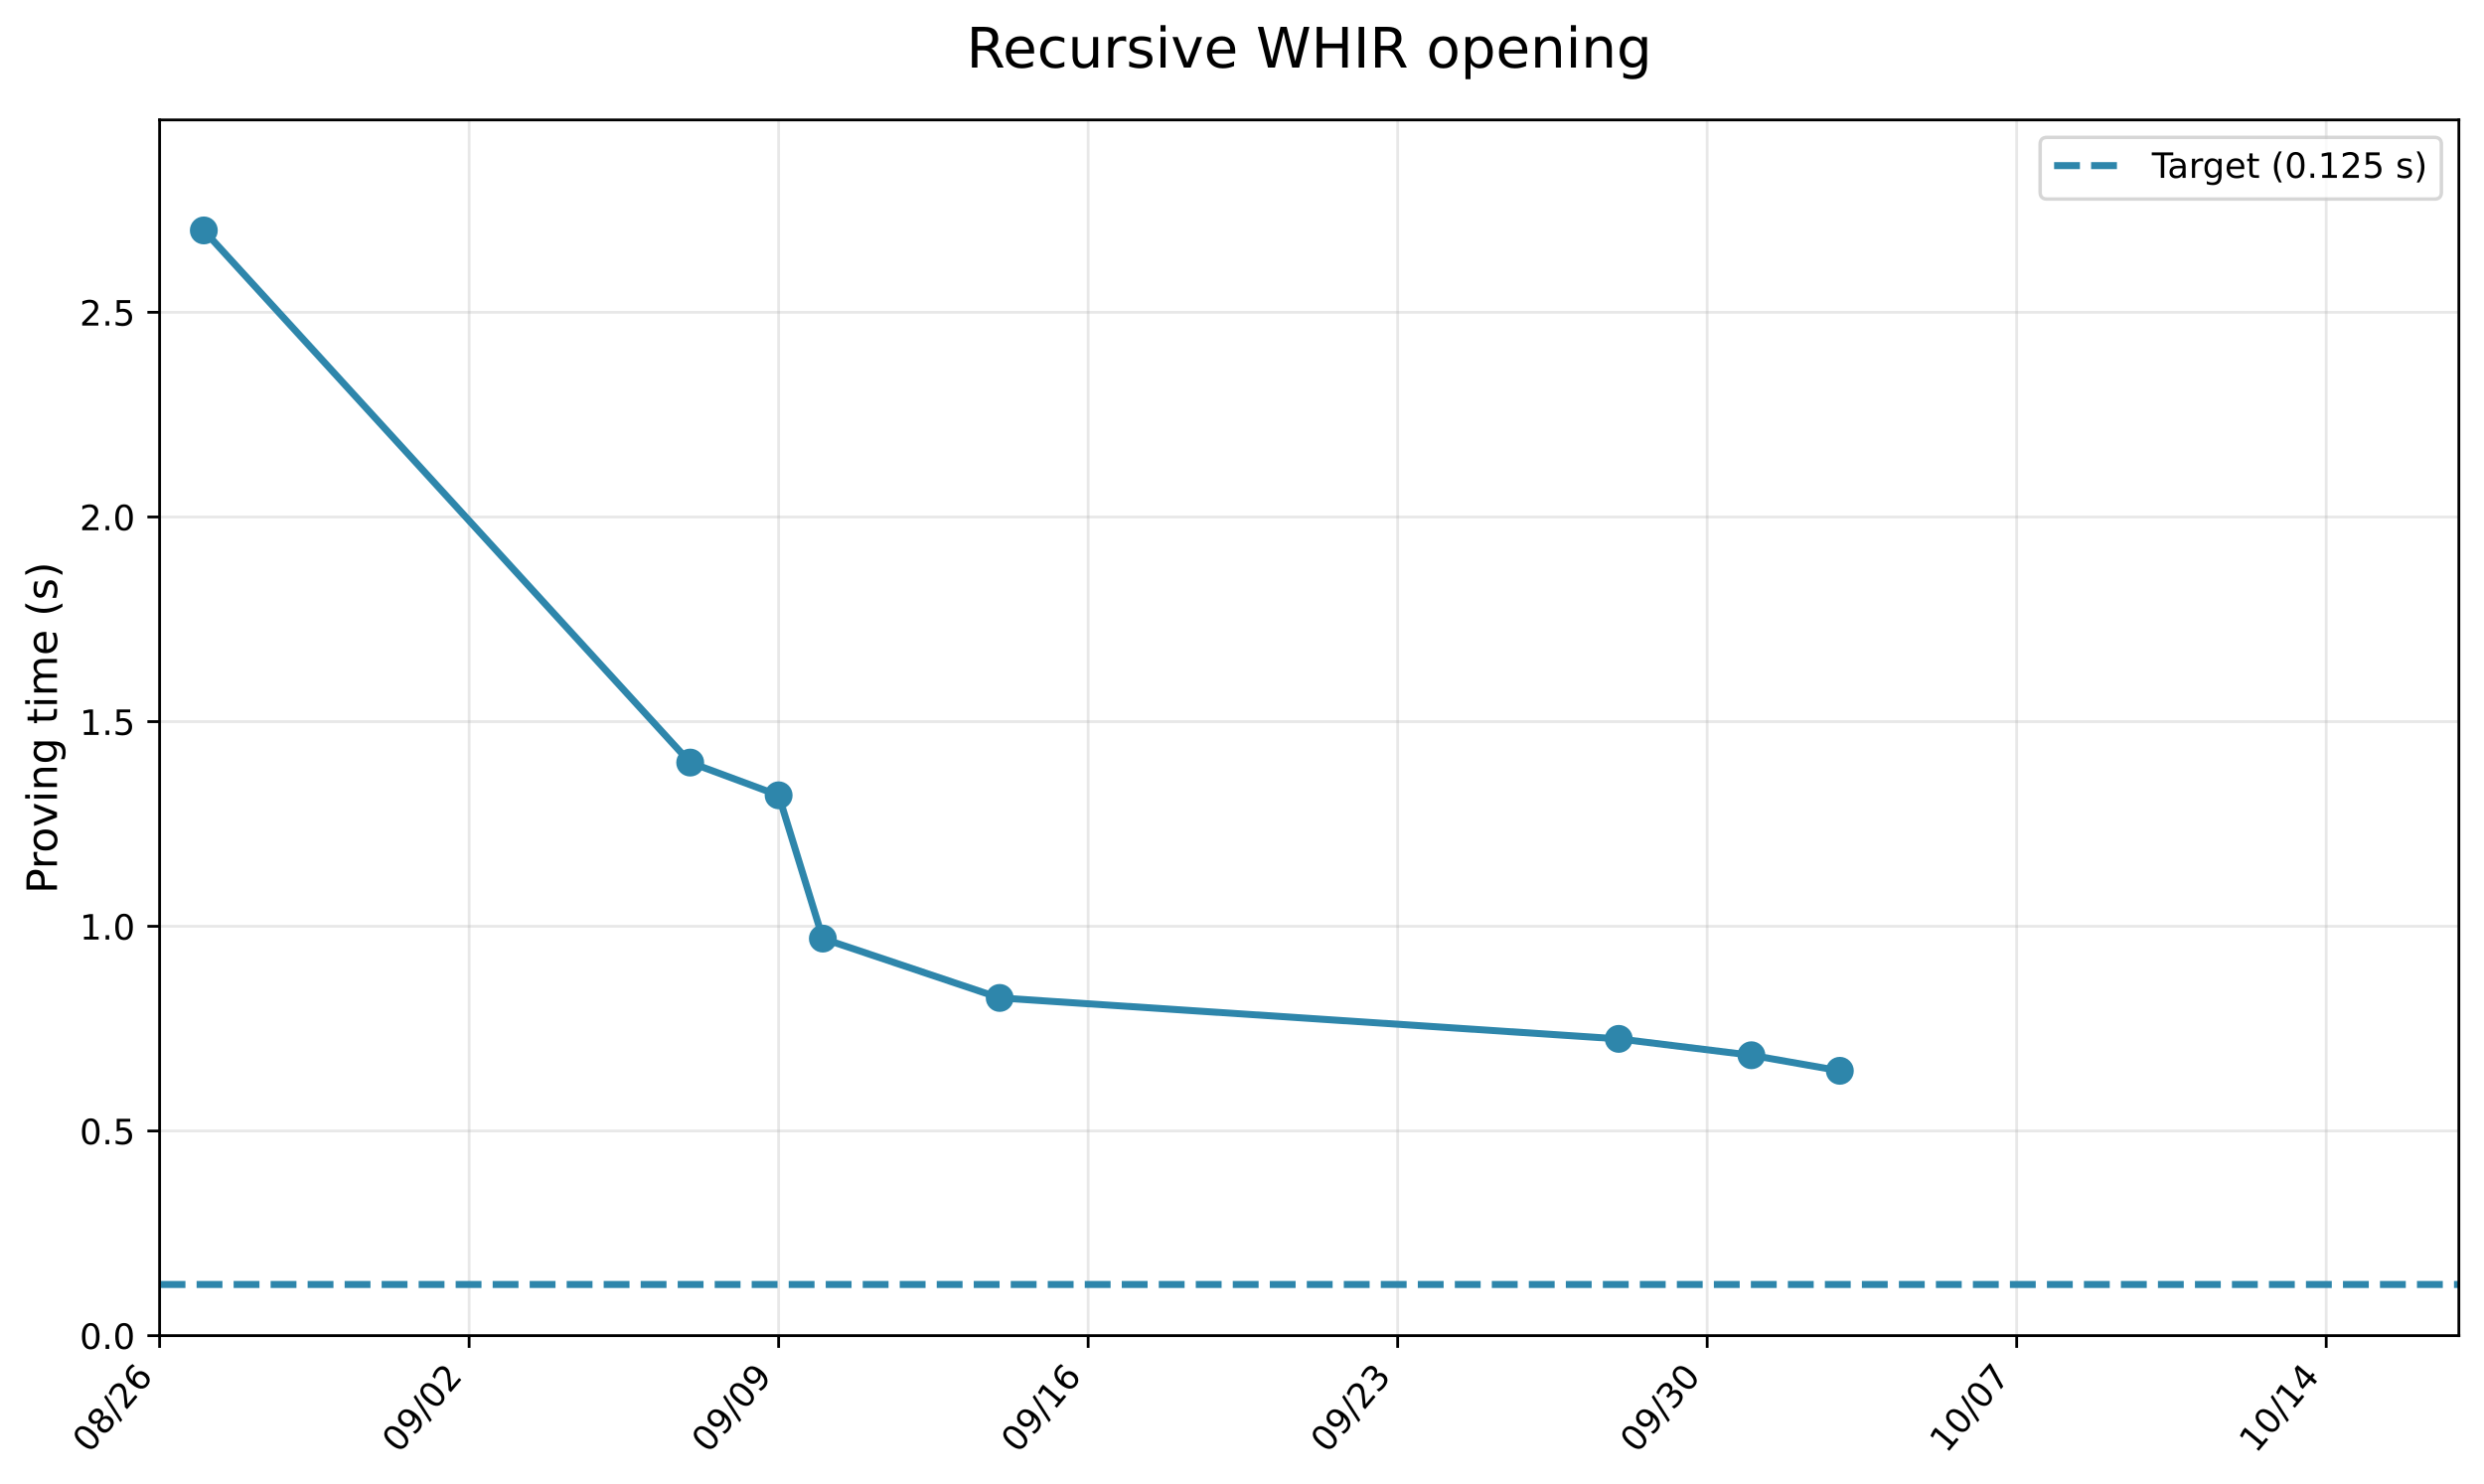
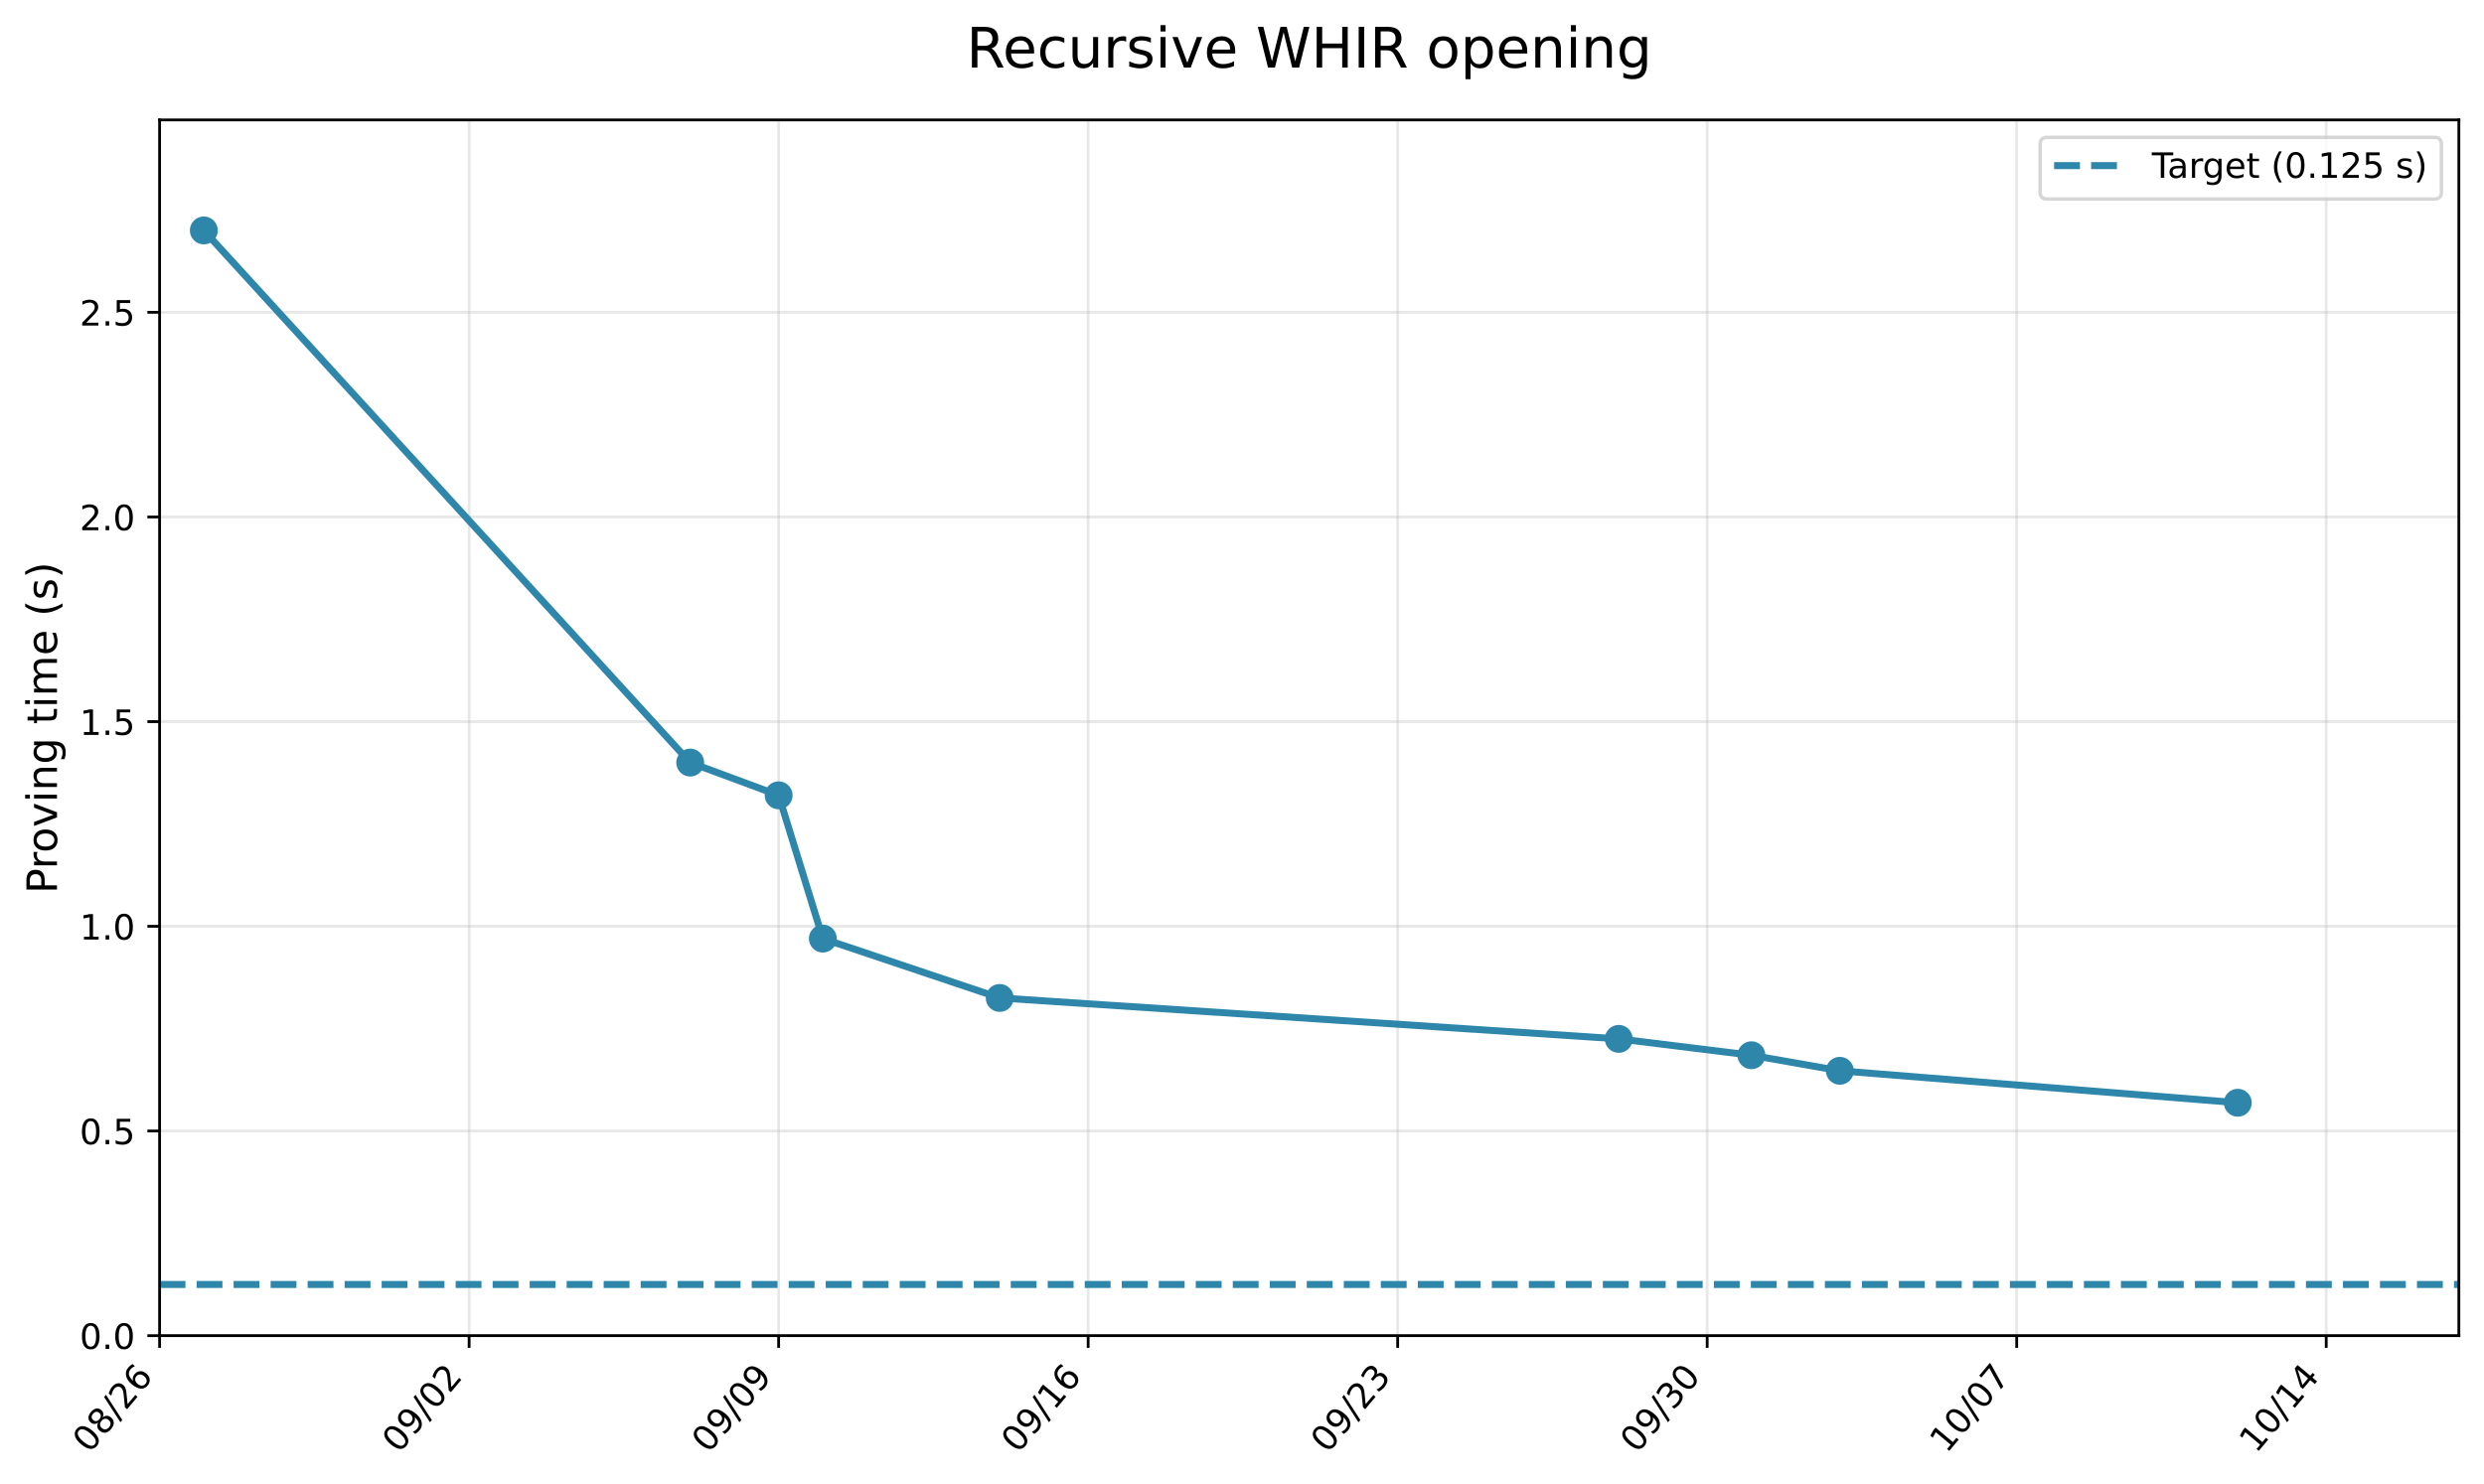
<svg xmlns="http://www.w3.org/2000/svg" xmlns:xlink="http://www.w3.org/1999/xlink" width="711.517pt" height="425.194pt" viewBox="0 0 711.517 425.194" version="1.1">
  <defs>
    <style type="text/css">*{stroke-linejoin: round; stroke-linecap: butt}</style>
  </defs>
  <g id="figure_1">
    <g id="patch_1">
      <path d="M 0 425.194  L 711.517 425.194  L 711.517 0  L 0 0  z " style="fill: #ffffff" />
    </g>
    <g id="axes_1">
      <g id="patch_2">
        <path d="M 45.717 382.696  L 704.317 382.696  L 704.317 34.358  L 45.717 34.358  z " style="fill: #ffffff" />
      </g>
      <g id="matplotlib.axis_1">
        <g id="xtick_1">
          <g id="line2d_1">
-             <path d="M 45.717 382.696  L 45.717 34.358  " clip-path="url(#pf9e78dd168)" style="fill: none; stroke: #b0b0b0; stroke-opacity: 0.3; stroke-width: 0.8; stroke-linecap: square" />
+             <path d="M 45.717 382.696  L 45.717 34.358  " clip-path="url(#p368a076e83)" style="fill: none; stroke: #b0b0b0; stroke-opacity: 0.3; stroke-width: 0.8; stroke-linecap: square" />
          </g>
          <g id="line2d_2">
            <defs>
-               <path id="m01f0a8ec29" d="M 0 0  L 0 3.5  " style="stroke: #000000; stroke-width: 0.8" />
+               <path id="m63a8ca9a37" d="M 0 0  L 0 3.5  " style="stroke: #000000; stroke-width: 0.8" />
            </defs>
            <g>
-               <use xlink:href="#m01f0a8ec29" x="45.717" y="382.696" style="stroke: #000000; stroke-width: 0.8" />
+               <use xlink:href="#m63a8ca9a37" x="45.717" y="382.696" style="stroke: #000000; stroke-width: 0.8" />
            </g>
          </g>
          <g id="text_1">
            <g transform="translate(25.59941 416.6567) rotate(-50) scale(0.1 -0.1)">
              <defs>
                <path id="DejaVuSans-30" d="M 2034 4250  Q 1547 4250 1301 3770  Q 1056 3291 1056 2328  Q 1056 1369 1301 889  Q 1547 409 2034 409  Q 2525 409 2770 889  Q 3016 1369 3016 2328  Q 3016 3291 2770 3770  Q 2525 4250 2034 4250  z M 2034 4750  Q 2819 4750 3233 4129  Q 3647 3509 3647 2328  Q 3647 1150 3233 529  Q 2819 -91 2034 -91  Q 1250 -91 836 529  Q 422 1150 422 2328  Q 422 3509 836 4129  Q 1250 4750 2034 4750  z " transform="scale(0.015625)" />
                <path id="DejaVuSans-38" d="M 2034 2216  Q 1584 2216 1326 1975  Q 1069 1734 1069 1313  Q 1069 891 1326 650  Q 1584 409 2034 409  Q 2484 409 2743 651  Q 3003 894 3003 1313  Q 3003 1734 2745 1975  Q 2488 2216 2034 2216  z M 1403 2484  Q 997 2584 770 2862  Q 544 3141 544 3541  Q 544 4100 942 4425  Q 1341 4750 2034 4750  Q 2731 4750 3128 4425  Q 3525 4100 3525 3541  Q 3525 3141 3298 2862  Q 3072 2584 2669 2484  Q 3125 2378 3379 2068  Q 3634 1759 3634 1313  Q 3634 634 3220 271  Q 2806 -91 2034 -91  Q 1263 -91 848 271  Q 434 634 434 1313  Q 434 1759 690 2068  Q 947 2378 1403 2484  z M 1172 3481  Q 1172 3119 1398 2916  Q 1625 2713 2034 2713  Q 2441 2713 2670 2916  Q 2900 3119 2900 3481  Q 2900 3844 2670 4047  Q 2441 4250 2034 4250  Q 1625 4250 1398 4047  Q 1172 3844 1172 3481  z " transform="scale(0.015625)" />
                <path id="DejaVuSans-2f" d="M 1625 4666  L 2156 4666  L 531 -594  L 0 -594  L 1625 4666  z " transform="scale(0.015625)" />
                <path id="DejaVuSans-32" d="M 1228 531  L 3431 531  L 3431 0  L 469 0  L 469 531  Q 828 903 1448 1529  Q 2069 2156 2228 2338  Q 2531 2678 2651 2914  Q 2772 3150 2772 3378  Q 2772 3750 2511 3984  Q 2250 4219 1831 4219  Q 1534 4219 1204 4116  Q 875 4013 500 3803  L 500 4441  Q 881 4594 1212 4672  Q 1544 4750 1819 4750  Q 2544 4750 2975 4387  Q 3406 4025 3406 3419  Q 3406 3131 3298 2873  Q 3191 2616 2906 2266  Q 2828 2175 2409 1742  Q 1991 1309 1228 531  z " transform="scale(0.015625)" />
                <path id="DejaVuSans-36" d="M 2113 2584  Q 1688 2584 1439 2293  Q 1191 2003 1191 1497  Q 1191 994 1439 701  Q 1688 409 2113 409  Q 2538 409 2786 701  Q 3034 994 3034 1497  Q 3034 2003 2786 2293  Q 2538 2584 2113 2584  z M 3366 4563  L 3366 3988  Q 3128 4100 2886 4159  Q 2644 4219 2406 4219  Q 1781 4219 1451 3797  Q 1122 3375 1075 2522  Q 1259 2794 1537 2939  Q 1816 3084 2150 3084  Q 2853 3084 3261 2657  Q 3669 2231 3669 1497  Q 3669 778 3244 343  Q 2819 -91 2113 -91  Q 1303 -91 875 529  Q 447 1150 447 2328  Q 447 3434 972 4092  Q 1497 4750 2381 4750  Q 2619 4750 2861 4703  Q 3103 4656 3366 4563  z " transform="scale(0.015625)" />
              </defs>
              <use xlink:href="#DejaVuSans-30" />
              <use xlink:href="#DejaVuSans-38" transform="translate(63.62305 0)" />
              <use xlink:href="#DejaVuSans-2f" transform="translate(127.2461 0)" />
              <use xlink:href="#DejaVuSans-32" transform="translate(160.9375 0)" />
              <use xlink:href="#DejaVuSans-36" transform="translate(224.5605 0)" />
            </g>
          </g>
        </g>
        <g id="xtick_2">
          <g id="line2d_3">
-             <path d="M 134.375 382.696  L 134.375 34.358  " clip-path="url(#pf9e78dd168)" style="fill: none; stroke: #b0b0b0; stroke-opacity: 0.3; stroke-width: 0.8; stroke-linecap: square" />
+             <path d="M 134.375 382.696  L 134.375 34.358  " clip-path="url(#p368a076e83)" style="fill: none; stroke: #b0b0b0; stroke-opacity: 0.3; stroke-width: 0.8; stroke-linecap: square" />
          </g>
          <g id="line2d_4">
            <g>
-               <use xlink:href="#m01f0a8ec29" x="134.375" y="382.696" style="stroke: #000000; stroke-width: 0.8" />
+               <use xlink:href="#m63a8ca9a37" x="134.375" y="382.696" style="stroke: #000000; stroke-width: 0.8" />
            </g>
          </g>
          <g id="text_2">
            <g transform="translate(114.2571 416.6567) rotate(-50) scale(0.1 -0.1)">
              <defs>
                <path id="DejaVuSans-39" d="M 703 97  L 703 672  Q 941 559 1184 500  Q 1428 441 1663 441  Q 2288 441 2617 861  Q 2947 1281 2994 2138  Q 2813 1869 2534 1725  Q 2256 1581 1919 1581  Q 1219 1581 811 2004  Q 403 2428 403 3163  Q 403 3881 828 4315  Q 1253 4750 1959 4750  Q 2769 4750 3195 4129  Q 3622 3509 3622 2328  Q 3622 1225 3098 567  Q 2575 -91 1691 -91  Q 1453 -91 1209 -44  Q 966 3 703 97  z M 1959 2075  Q 2384 2075 2632 2365  Q 2881 2656 2881 3163  Q 2881 3666 2632 3958  Q 2384 4250 1959 4250  Q 1534 4250 1286 3958  Q 1038 3666 1038 3163  Q 1038 2656 1286 2365  Q 1534 2075 1959 2075  z " transform="scale(0.015625)" />
              </defs>
              <use xlink:href="#DejaVuSans-30" />
              <use xlink:href="#DejaVuSans-39" transform="translate(63.62305 0)" />
              <use xlink:href="#DejaVuSans-2f" transform="translate(127.2461 0)" />
              <use xlink:href="#DejaVuSans-30" transform="translate(160.9375 0)" />
              <use xlink:href="#DejaVuSans-32" transform="translate(224.5605 0)" />
            </g>
          </g>
        </g>
        <g id="xtick_3">
          <g id="line2d_5">
-             <path d="M 223.032 382.696  L 223.032 34.358  " clip-path="url(#pf9e78dd168)" style="fill: none; stroke: #b0b0b0; stroke-opacity: 0.3; stroke-width: 0.8; stroke-linecap: square" />
+             <path d="M 223.032 382.696  L 223.032 34.358  " clip-path="url(#p368a076e83)" style="fill: none; stroke: #b0b0b0; stroke-opacity: 0.3; stroke-width: 0.8; stroke-linecap: square" />
          </g>
          <g id="line2d_6">
            <g>
-               <use xlink:href="#m01f0a8ec29" x="223.032" y="382.696" style="stroke: #000000; stroke-width: 0.8" />
+               <use xlink:href="#m63a8ca9a37" x="223.032" y="382.696" style="stroke: #000000; stroke-width: 0.8" />
            </g>
          </g>
          <g id="text_3">
            <g transform="translate(202.9148 416.6567) rotate(-50) scale(0.1 -0.1)">
              <use xlink:href="#DejaVuSans-30" />
              <use xlink:href="#DejaVuSans-39" transform="translate(63.62305 0)" />
              <use xlink:href="#DejaVuSans-2f" transform="translate(127.2461 0)" />
              <use xlink:href="#DejaVuSans-30" transform="translate(160.9375 0)" />
              <use xlink:href="#DejaVuSans-39" transform="translate(224.5605 0)" />
            </g>
          </g>
        </g>
        <g id="xtick_4">
          <g id="line2d_7">
-             <path d="M 311.69 382.696  L 311.69 34.358  " clip-path="url(#pf9e78dd168)" style="fill: none; stroke: #b0b0b0; stroke-opacity: 0.3; stroke-width: 0.8; stroke-linecap: square" />
+             <path d="M 311.69 382.696  L 311.69 34.358  " clip-path="url(#p368a076e83)" style="fill: none; stroke: #b0b0b0; stroke-opacity: 0.3; stroke-width: 0.8; stroke-linecap: square" />
          </g>
          <g id="line2d_8">
            <g>
-               <use xlink:href="#m01f0a8ec29" x="311.69" y="382.696" style="stroke: #000000; stroke-width: 0.8" />
+               <use xlink:href="#m63a8ca9a37" x="311.69" y="382.696" style="stroke: #000000; stroke-width: 0.8" />
            </g>
          </g>
          <g id="text_4">
            <g transform="translate(291.5725 416.6567) rotate(-50) scale(0.1 -0.1)">
              <defs>
                <path id="DejaVuSans-31" d="M 794 531  L 1825 531  L 1825 4091  L 703 3866  L 703 4441  L 1819 4666  L 2450 4666  L 2450 531  L 3481 531  L 3481 0  L 794 0  L 794 531  z " transform="scale(0.015625)" />
              </defs>
              <use xlink:href="#DejaVuSans-30" />
              <use xlink:href="#DejaVuSans-39" transform="translate(63.62305 0)" />
              <use xlink:href="#DejaVuSans-2f" transform="translate(127.2461 0)" />
              <use xlink:href="#DejaVuSans-31" transform="translate(160.9375 0)" />
              <use xlink:href="#DejaVuSans-36" transform="translate(224.5605 0)" />
            </g>
          </g>
        </g>
        <g id="xtick_5">
          <g id="line2d_9">
-             <path d="M 400.348 382.696  L 400.348 34.358  " clip-path="url(#pf9e78dd168)" style="fill: none; stroke: #b0b0b0; stroke-opacity: 0.3; stroke-width: 0.8; stroke-linecap: square" />
+             <path d="M 400.348 382.696  L 400.348 34.358  " clip-path="url(#p368a076e83)" style="fill: none; stroke: #b0b0b0; stroke-opacity: 0.3; stroke-width: 0.8; stroke-linecap: square" />
          </g>
          <g id="line2d_10">
            <g>
-               <use xlink:href="#m01f0a8ec29" x="400.348" y="382.696" style="stroke: #000000; stroke-width: 0.8" />
+               <use xlink:href="#m63a8ca9a37" x="400.348" y="382.696" style="stroke: #000000; stroke-width: 0.8" />
            </g>
          </g>
          <g id="text_5">
            <g transform="translate(380.2302 416.6567) rotate(-50) scale(0.1 -0.1)">
              <defs>
                <path id="DejaVuSans-33" d="M 2597 2516  Q 3050 2419 3304 2112  Q 3559 1806 3559 1356  Q 3559 666 3084 287  Q 2609 -91 1734 -91  Q 1441 -91 1130 -33  Q 819 25 488 141  L 488 750  Q 750 597 1062 519  Q 1375 441 1716 441  Q 2309 441 2620 675  Q 2931 909 2931 1356  Q 2931 1769 2642 2001  Q 2353 2234 1838 2234  L 1294 2234  L 1294 2753  L 1863 2753  Q 2328 2753 2575 2939  Q 2822 3125 2822 3475  Q 2822 3834 2567 4026  Q 2313 4219 1838 4219  Q 1578 4219 1281 4162  Q 984 4106 628 3988  L 628 4550  Q 988 4650 1302 4700  Q 1616 4750 1894 4750  Q 2613 4750 3031 4423  Q 3450 4097 3450 3541  Q 3450 3153 3228 2886  Q 3006 2619 2597 2516  z " transform="scale(0.015625)" />
              </defs>
              <use xlink:href="#DejaVuSans-30" />
              <use xlink:href="#DejaVuSans-39" transform="translate(63.62305 0)" />
              <use xlink:href="#DejaVuSans-2f" transform="translate(127.2461 0)" />
              <use xlink:href="#DejaVuSans-32" transform="translate(160.9375 0)" />
              <use xlink:href="#DejaVuSans-33" transform="translate(224.5605 0)" />
            </g>
          </g>
        </g>
        <g id="xtick_6">
          <g id="line2d_11">
-             <path d="M 489.005 382.696  L 489.005 34.358  " clip-path="url(#pf9e78dd168)" style="fill: none; stroke: #b0b0b0; stroke-opacity: 0.3; stroke-width: 0.8; stroke-linecap: square" />
+             <path d="M 489.005 382.696  L 489.005 34.358  " clip-path="url(#p368a076e83)" style="fill: none; stroke: #b0b0b0; stroke-opacity: 0.3; stroke-width: 0.8; stroke-linecap: square" />
          </g>
          <g id="line2d_12">
            <g>
-               <use xlink:href="#m01f0a8ec29" x="489.005" y="382.696" style="stroke: #000000; stroke-width: 0.8" />
+               <use xlink:href="#m63a8ca9a37" x="489.005" y="382.696" style="stroke: #000000; stroke-width: 0.8" />
            </g>
          </g>
          <g id="text_6">
            <g transform="translate(468.8879 416.6567) rotate(-50) scale(0.1 -0.1)">
              <use xlink:href="#DejaVuSans-30" />
              <use xlink:href="#DejaVuSans-39" transform="translate(63.62305 0)" />
              <use xlink:href="#DejaVuSans-2f" transform="translate(127.2461 0)" />
              <use xlink:href="#DejaVuSans-33" transform="translate(160.9375 0)" />
              <use xlink:href="#DejaVuSans-30" transform="translate(224.5605 0)" />
            </g>
          </g>
        </g>
        <g id="xtick_7">
          <g id="line2d_13">
-             <path d="M 577.663 382.696  L 577.663 34.358  " clip-path="url(#pf9e78dd168)" style="fill: none; stroke: #b0b0b0; stroke-opacity: 0.3; stroke-width: 0.8; stroke-linecap: square" />
+             <path d="M 577.663 382.696  L 577.663 34.358  " clip-path="url(#p368a076e83)" style="fill: none; stroke: #b0b0b0; stroke-opacity: 0.3; stroke-width: 0.8; stroke-linecap: square" />
          </g>
          <g id="line2d_14">
            <g>
-               <use xlink:href="#m01f0a8ec29" x="577.663" y="382.696" style="stroke: #000000; stroke-width: 0.8" />
+               <use xlink:href="#m63a8ca9a37" x="577.663" y="382.696" style="stroke: #000000; stroke-width: 0.8" />
            </g>
          </g>
          <g id="text_7">
            <g transform="translate(557.5456 416.6567) rotate(-50) scale(0.1 -0.1)">
              <defs>
                <path id="DejaVuSans-37" d="M 525 4666  L 3525 4666  L 3525 4397  L 1831 0  L 1172 0  L 2766 4134  L 525 4134  L 525 4666  z " transform="scale(0.015625)" />
              </defs>
              <use xlink:href="#DejaVuSans-31" />
              <use xlink:href="#DejaVuSans-30" transform="translate(63.62305 0)" />
              <use xlink:href="#DejaVuSans-2f" transform="translate(127.2461 0)" />
              <use xlink:href="#DejaVuSans-30" transform="translate(160.9375 0)" />
              <use xlink:href="#DejaVuSans-37" transform="translate(224.5605 0)" />
            </g>
          </g>
        </g>
        <g id="xtick_8">
          <g id="line2d_15">
-             <path d="M 666.321 382.696  L 666.321 34.358  " clip-path="url(#pf9e78dd168)" style="fill: none; stroke: #b0b0b0; stroke-opacity: 0.3; stroke-width: 0.8; stroke-linecap: square" />
+             <path d="M 666.321 382.696  L 666.321 34.358  " clip-path="url(#p368a076e83)" style="fill: none; stroke: #b0b0b0; stroke-opacity: 0.3; stroke-width: 0.8; stroke-linecap: square" />
          </g>
          <g id="line2d_16">
            <g>
-               <use xlink:href="#m01f0a8ec29" x="666.321" y="382.696" style="stroke: #000000; stroke-width: 0.8" />
+               <use xlink:href="#m63a8ca9a37" x="666.321" y="382.696" style="stroke: #000000; stroke-width: 0.8" />
            </g>
          </g>
          <g id="text_8">
            <g transform="translate(646.2033 416.6567) rotate(-50) scale(0.1 -0.1)">
              <defs>
                <path id="DejaVuSans-34" d="M 2419 4116  L 825 1625  L 2419 1625  L 2419 4116  z M 2253 4666  L 3047 4666  L 3047 1625  L 3713 1625  L 3713 1100  L 3047 1100  L 3047 0  L 2419 0  L 2419 1100  L 313 1100  L 313 1709  L 2253 4666  z " transform="scale(0.015625)" />
              </defs>
              <use xlink:href="#DejaVuSans-31" />
              <use xlink:href="#DejaVuSans-30" transform="translate(63.62305 0)" />
              <use xlink:href="#DejaVuSans-2f" transform="translate(127.2461 0)" />
              <use xlink:href="#DejaVuSans-31" transform="translate(160.9375 0)" />
              <use xlink:href="#DejaVuSans-34" transform="translate(224.5605 0)" />
            </g>
          </g>
        </g>
      </g>
      <g id="matplotlib.axis_2">
        <g id="ytick_1">
          <g id="line2d_17">
-             <path d="M 45.717 382.696  L 704.317 382.696  " clip-path="url(#pf9e78dd168)" style="fill: none; stroke: #b0b0b0; stroke-opacity: 0.3; stroke-width: 0.8; stroke-linecap: square" />
+             <path d="M 45.717 382.696  L 704.317 382.696  " clip-path="url(#p368a076e83)" style="fill: none; stroke: #b0b0b0; stroke-opacity: 0.3; stroke-width: 0.8; stroke-linecap: square" />
          </g>
          <g id="line2d_18">
            <defs>
-               <path id="m3751ae660a" d="M 0 0  L -3.5 0  " style="stroke: #000000; stroke-width: 0.8" />
+               <path id="mbeb3e756db" d="M 0 0  L -3.5 0  " style="stroke: #000000; stroke-width: 0.8" />
            </defs>
            <g>
-               <use xlink:href="#m3751ae660a" x="45.717" y="382.696" style="stroke: #000000; stroke-width: 0.8" />
+               <use xlink:href="#mbeb3e756db" x="45.717" y="382.696" style="stroke: #000000; stroke-width: 0.8" />
            </g>
          </g>
          <g id="text_9">
            <g transform="translate(22.81375 386.4953) scale(0.1 -0.1)">
              <defs>
                <path id="DejaVuSans-2e" d="M 684 794  L 1344 794  L 1344 0  L 684 0  L 684 794  z " transform="scale(0.015625)" />
              </defs>
              <use xlink:href="#DejaVuSans-30" />
              <use xlink:href="#DejaVuSans-2e" transform="translate(63.62305 0)" />
              <use xlink:href="#DejaVuSans-30" transform="translate(95.41016 0)" />
            </g>
          </g>
        </g>
        <g id="ytick_2">
          <g id="line2d_19">
-             <path d="M 45.717 324.053  L 704.317 324.053  " clip-path="url(#pf9e78dd168)" style="fill: none; stroke: #b0b0b0; stroke-opacity: 0.3; stroke-width: 0.8; stroke-linecap: square" />
+             <path d="M 45.717 324.053  L 704.317 324.053  " clip-path="url(#p368a076e83)" style="fill: none; stroke: #b0b0b0; stroke-opacity: 0.3; stroke-width: 0.8; stroke-linecap: square" />
          </g>
          <g id="line2d_20">
            <g>
-               <use xlink:href="#m3751ae660a" x="45.717" y="324.053" style="stroke: #000000; stroke-width: 0.8" />
+               <use xlink:href="#mbeb3e756db" x="45.717" y="324.053" style="stroke: #000000; stroke-width: 0.8" />
            </g>
          </g>
          <g id="text_10">
            <g transform="translate(22.81375 327.8525) scale(0.1 -0.1)">
              <defs>
                <path id="DejaVuSans-35" d="M 691 4666  L 3169 4666  L 3169 4134  L 1269 4134  L 1269 2991  Q 1406 3038 1543 3061  Q 1681 3084 1819 3084  Q 2600 3084 3056 2656  Q 3513 2228 3513 1497  Q 3513 744 3044 326  Q 2575 -91 1722 -91  Q 1428 -91 1123 -41  Q 819 9 494 109  L 494 744  Q 775 591 1075 516  Q 1375 441 1709 441  Q 2250 441 2565 725  Q 2881 1009 2881 1497  Q 2881 1984 2565 2268  Q 2250 2553 1709 2553  Q 1456 2553 1204 2497  Q 953 2441 691 2322  L 691 4666  z " transform="scale(0.015625)" />
              </defs>
              <use xlink:href="#DejaVuSans-30" />
              <use xlink:href="#DejaVuSans-2e" transform="translate(63.62305 0)" />
              <use xlink:href="#DejaVuSans-35" transform="translate(95.41016 0)" />
            </g>
          </g>
        </g>
        <g id="ytick_3">
          <g id="line2d_21">
-             <path d="M 45.717 265.41  L 704.317 265.41  " clip-path="url(#pf9e78dd168)" style="fill: none; stroke: #b0b0b0; stroke-opacity: 0.3; stroke-width: 0.8; stroke-linecap: square" />
+             <path d="M 45.717 265.41  L 704.317 265.41  " clip-path="url(#p368a076e83)" style="fill: none; stroke: #b0b0b0; stroke-opacity: 0.3; stroke-width: 0.8; stroke-linecap: square" />
          </g>
          <g id="line2d_22">
            <g>
-               <use xlink:href="#m3751ae660a" x="45.717" y="265.41" style="stroke: #000000; stroke-width: 0.8" />
+               <use xlink:href="#mbeb3e756db" x="45.717" y="265.41" style="stroke: #000000; stroke-width: 0.8" />
            </g>
          </g>
          <g id="text_11">
            <g transform="translate(22.81375 269.2096) scale(0.1 -0.1)">
              <use xlink:href="#DejaVuSans-31" />
              <use xlink:href="#DejaVuSans-2e" transform="translate(63.62305 0)" />
              <use xlink:href="#DejaVuSans-30" transform="translate(95.41016 0)" />
            </g>
          </g>
        </g>
        <g id="ytick_4">
          <g id="line2d_23">
-             <path d="M 45.717 206.768  L 704.317 206.768  " clip-path="url(#pf9e78dd168)" style="fill: none; stroke: #b0b0b0; stroke-opacity: 0.3; stroke-width: 0.8; stroke-linecap: square" />
+             <path d="M 45.717 206.768  L 704.317 206.768  " clip-path="url(#p368a076e83)" style="fill: none; stroke: #b0b0b0; stroke-opacity: 0.3; stroke-width: 0.8; stroke-linecap: square" />
          </g>
          <g id="line2d_24">
            <g>
-               <use xlink:href="#m3751ae660a" x="45.717" y="206.768" style="stroke: #000000; stroke-width: 0.8" />
+               <use xlink:href="#mbeb3e756db" x="45.717" y="206.768" style="stroke: #000000; stroke-width: 0.8" />
            </g>
          </g>
          <g id="text_12">
            <g transform="translate(22.81375 210.5667) scale(0.1 -0.1)">
              <use xlink:href="#DejaVuSans-31" />
              <use xlink:href="#DejaVuSans-2e" transform="translate(63.62305 0)" />
              <use xlink:href="#DejaVuSans-35" transform="translate(95.41016 0)" />
            </g>
          </g>
        </g>
        <g id="ytick_5">
          <g id="line2d_25">
-             <path d="M 45.717 148.125  L 704.317 148.125  " clip-path="url(#pf9e78dd168)" style="fill: none; stroke: #b0b0b0; stroke-opacity: 0.3; stroke-width: 0.8; stroke-linecap: square" />
+             <path d="M 45.717 148.125  L 704.317 148.125  " clip-path="url(#p368a076e83)" style="fill: none; stroke: #b0b0b0; stroke-opacity: 0.3; stroke-width: 0.8; stroke-linecap: square" />
          </g>
          <g id="line2d_26">
            <g>
-               <use xlink:href="#m3751ae660a" x="45.717" y="148.125" style="stroke: #000000; stroke-width: 0.8" />
+               <use xlink:href="#mbeb3e756db" x="45.717" y="148.125" style="stroke: #000000; stroke-width: 0.8" />
            </g>
          </g>
          <g id="text_13">
            <g transform="translate(22.81375 151.9239) scale(0.1 -0.1)">
              <use xlink:href="#DejaVuSans-32" />
              <use xlink:href="#DejaVuSans-2e" transform="translate(63.62305 0)" />
              <use xlink:href="#DejaVuSans-30" transform="translate(95.41016 0)" />
            </g>
          </g>
        </g>
        <g id="ytick_6">
          <g id="line2d_27">
-             <path d="M 45.717 89.482  L 704.317 89.482  " clip-path="url(#pf9e78dd168)" style="fill: none; stroke: #b0b0b0; stroke-opacity: 0.3; stroke-width: 0.8; stroke-linecap: square" />
+             <path d="M 45.717 89.482  L 704.317 89.482  " clip-path="url(#p368a076e83)" style="fill: none; stroke: #b0b0b0; stroke-opacity: 0.3; stroke-width: 0.8; stroke-linecap: square" />
          </g>
          <g id="line2d_28">
            <g>
-               <use xlink:href="#m3751ae660a" x="45.717" y="89.482" style="stroke: #000000; stroke-width: 0.8" />
+               <use xlink:href="#mbeb3e756db" x="45.717" y="89.482" style="stroke: #000000; stroke-width: 0.8" />
            </g>
          </g>
          <g id="text_14">
            <g transform="translate(22.81375 93.28101) scale(0.1 -0.1)">
              <use xlink:href="#DejaVuSans-32" />
              <use xlink:href="#DejaVuSans-2e" transform="translate(63.62305 0)" />
              <use xlink:href="#DejaVuSans-35" transform="translate(95.41016 0)" />
            </g>
          </g>
        </g>
        <g id="text_15">
          <g transform="translate(16.31812 256.0487) rotate(-90) scale(0.12 -0.12)">
            <defs>
              <path id="DejaVuSans-50" d="M 1259 4147  L 1259 2394  L 2053 2394  Q 2494 2394 2734 2622  Q 2975 2850 2975 3272  Q 2975 3691 2734 3919  Q 2494 4147 2053 4147  L 1259 4147  z M 628 4666  L 2053 4666  Q 2838 4666 3239 4311  Q 3641 3956 3641 3272  Q 3641 2581 3239 2228  Q 2838 1875 2053 1875  L 1259 1875  L 1259 0  L 628 0  L 628 4666  z " transform="scale(0.015625)" />
              <path id="DejaVuSans-72" d="M 2631 2963  Q 2534 3019 2420 3045  Q 2306 3072 2169 3072  Q 1681 3072 1420 2755  Q 1159 2438 1159 1844  L 1159 0  L 581 0  L 581 3500  L 1159 3500  L 1159 2956  Q 1341 3275 1631 3429  Q 1922 3584 2338 3584  Q 2397 3584 2469 3576  Q 2541 3569 2628 3553  L 2631 2963  z " transform="scale(0.015625)" />
              <path id="DejaVuSans-6f" d="M 1959 3097  Q 1497 3097 1228 2736  Q 959 2375 959 1747  Q 959 1119 1226 758  Q 1494 397 1959 397  Q 2419 397 2687 759  Q 2956 1122 2956 1747  Q 2956 2369 2687 2733  Q 2419 3097 1959 3097  z M 1959 3584  Q 2709 3584 3137 3096  Q 3566 2609 3566 1747  Q 3566 888 3137 398  Q 2709 -91 1959 -91  Q 1206 -91 779 398  Q 353 888 353 1747  Q 353 2609 779 3096  Q 1206 3584 1959 3584  z " transform="scale(0.015625)" />
              <path id="DejaVuSans-76" d="M 191 3500  L 800 3500  L 1894 563  L 2988 3500  L 3597 3500  L 2284 0  L 1503 0  L 191 3500  z " transform="scale(0.015625)" />
              <path id="DejaVuSans-69" d="M 603 3500  L 1178 3500  L 1178 0  L 603 0  L 603 3500  z M 603 4863  L 1178 4863  L 1178 4134  L 603 4134  L 603 4863  z " transform="scale(0.015625)" />
              <path id="DejaVuSans-6e" d="M 3513 2113  L 3513 0  L 2938 0  L 2938 2094  Q 2938 2591 2744 2837  Q 2550 3084 2163 3084  Q 1697 3084 1428 2787  Q 1159 2491 1159 1978  L 1159 0  L 581 0  L 581 3500  L 1159 3500  L 1159 2956  Q 1366 3272 1645 3428  Q 1925 3584 2291 3584  Q 2894 3584 3203 3211  Q 3513 2838 3513 2113  z " transform="scale(0.015625)" />
              <path id="DejaVuSans-67" d="M 2906 1791  Q 2906 2416 2648 2759  Q 2391 3103 1925 3103  Q 1463 3103 1205 2759  Q 947 2416 947 1791  Q 947 1169 1205 825  Q 1463 481 1925 481  Q 2391 481 2648 825  Q 2906 1169 2906 1791  z M 3481 434  Q 3481 -459 3084 -895  Q 2688 -1331 1869 -1331  Q 1566 -1331 1297 -1286  Q 1028 -1241 775 -1147  L 775 -588  Q 1028 -725 1275 -790  Q 1522 -856 1778 -856  Q 2344 -856 2625 -561  Q 2906 -266 2906 331  L 2906 616  Q 2728 306 2450 153  Q 2172 0 1784 0  Q 1141 0 747 490  Q 353 981 353 1791  Q 353 2603 747 3093  Q 1141 3584 1784 3584  Q 2172 3584 2450 3431  Q 2728 3278 2906 2969  L 2906 3500  L 3481 3500  L 3481 434  z " transform="scale(0.015625)" />
              <path id="DejaVuSans-20" transform="scale(0.015625)" />
              <path id="DejaVuSans-74" d="M 1172 4494  L 1172 3500  L 2356 3500  L 2356 3053  L 1172 3053  L 1172 1153  Q 1172 725 1289 603  Q 1406 481 1766 481  L 2356 481  L 2356 0  L 1766 0  Q 1100 0 847 248  Q 594 497 594 1153  L 594 3053  L 172 3053  L 172 3500  L 594 3500  L 594 4494  L 1172 4494  z " transform="scale(0.015625)" />
              <path id="DejaVuSans-6d" d="M 3328 2828  Q 3544 3216 3844 3400  Q 4144 3584 4550 3584  Q 5097 3584 5394 3201  Q 5691 2819 5691 2113  L 5691 0  L 5113 0  L 5113 2094  Q 5113 2597 4934 2840  Q 4756 3084 4391 3084  Q 3944 3084 3684 2787  Q 3425 2491 3425 1978  L 3425 0  L 2847 0  L 2847 2094  Q 2847 2600 2669 2842  Q 2491 3084 2119 3084  Q 1678 3084 1418 2786  Q 1159 2488 1159 1978  L 1159 0  L 581 0  L 581 3500  L 1159 3500  L 1159 2956  Q 1356 3278 1631 3431  Q 1906 3584 2284 3584  Q 2666 3584 2933 3390  Q 3200 3197 3328 2828  z " transform="scale(0.015625)" />
              <path id="DejaVuSans-65" d="M 3597 1894  L 3597 1613  L 953 1613  Q 991 1019 1311 708  Q 1631 397 2203 397  Q 2534 397 2845 478  Q 3156 559 3463 722  L 3463 178  Q 3153 47 2828 -22  Q 2503 -91 2169 -91  Q 1331 -91 842 396  Q 353 884 353 1716  Q 353 2575 817 3079  Q 1281 3584 2069 3584  Q 2775 3584 3186 3129  Q 3597 2675 3597 1894  z M 3022 2063  Q 3016 2534 2758 2815  Q 2500 3097 2075 3097  Q 1594 3097 1305 2825  Q 1016 2553 972 2059  L 3022 2063  z " transform="scale(0.015625)" />
              <path id="DejaVuSans-28" d="M 1984 4856  Q 1566 4138 1362 3434  Q 1159 2731 1159 2009  Q 1159 1288 1364 580  Q 1569 -128 1984 -844  L 1484 -844  Q 1016 -109 783 600  Q 550 1309 550 2009  Q 550 2706 781 3412  Q 1013 4119 1484 4856  L 1984 4856  z " transform="scale(0.015625)" />
              <path id="DejaVuSans-73" d="M 2834 3397  L 2834 2853  Q 2591 2978 2328 3040  Q 2066 3103 1784 3103  Q 1356 3103 1142 2972  Q 928 2841 928 2578  Q 928 2378 1081 2264  Q 1234 2150 1697 2047  L 1894 2003  Q 2506 1872 2764 1633  Q 3022 1394 3022 966  Q 3022 478 2636 193  Q 2250 -91 1575 -91  Q 1294 -91 989 -36  Q 684 19 347 128  L 347 722  Q 666 556 975 473  Q 1284 391 1588 391  Q 1994 391 2212 530  Q 2431 669 2431 922  Q 2431 1156 2273 1281  Q 2116 1406 1581 1522  L 1381 1569  Q 847 1681 609 1914  Q 372 2147 372 2553  Q 372 3047 722 3315  Q 1072 3584 1716 3584  Q 2034 3584 2315 3537  Q 2597 3491 2834 3397  z " transform="scale(0.015625)" />
              <path id="DejaVuSans-29" d="M 513 4856  L 1013 4856  Q 1481 4119 1714 3412  Q 1947 2706 1947 2009  Q 1947 1309 1714 600  Q 1481 -109 1013 -844  L 513 -844  Q 928 -128 1133 580  Q 1338 1288 1338 2009  Q 1338 2731 1133 3434  Q 928 4138 513 4856  z " transform="scale(0.015625)" />
            </defs>
            <use xlink:href="#DejaVuSans-50" />
            <use xlink:href="#DejaVuSans-72" transform="translate(58.55273 0)" />
            <use xlink:href="#DejaVuSans-6f" transform="translate(97.41602 0)" />
            <use xlink:href="#DejaVuSans-76" transform="translate(158.5977 0)" />
            <use xlink:href="#DejaVuSans-69" transform="translate(217.7773 0)" />
            <use xlink:href="#DejaVuSans-6e" transform="translate(245.5605 0)" />
            <use xlink:href="#DejaVuSans-67" transform="translate(308.9395 0)" />
            <use xlink:href="#DejaVuSans-20" transform="translate(372.416 0)" />
            <use xlink:href="#DejaVuSans-74" transform="translate(404.2031 0)" />
            <use xlink:href="#DejaVuSans-69" transform="translate(443.4121 0)" />
            <use xlink:href="#DejaVuSans-6d" transform="translate(471.1953 0)" />
            <use xlink:href="#DejaVuSans-65" transform="translate(568.6074 0)" />
            <use xlink:href="#DejaVuSans-20" transform="translate(630.1309 0)" />
            <use xlink:href="#DejaVuSans-28" transform="translate(661.918 0)" />
            <use xlink:href="#DejaVuSans-73" transform="translate(700.9316 0)" />
            <use xlink:href="#DejaVuSans-29" transform="translate(753.0312 0)" />
          </g>
        </g>
      </g>
      <g id="line2d_29">
-         <path d="M 58.382 66.025  L 197.701 218.496  L 223.032 227.879  L 235.698 268.929  L 286.359 285.935  L 463.675 297.664  L 501.671 302.355  L 527.001 306.812  " clip-path="url(#pf9e78dd168)" style="fill: none; stroke: #2e86ab; stroke-width: 2; stroke-linecap: square" />
+         <path d="M 58.382 66.025  L 197.701 218.496  L 223.032 227.879  L 235.698 268.929  L 286.359 285.935  L 463.675 297.664  L 501.671 302.355  L 527.001 306.812  L 640.99 315.961  " clip-path="url(#p368a076e83)" style="fill: none; stroke: #2e86ab; stroke-width: 2; stroke-linecap: square" />
        <defs>
-           <path id="mef7e79f029" d="M 0 3.5  C 0.928 3.5 1.819 3.131 2.475 2.475  C 3.131 1.819 3.5 0.928 3.5 0  C 3.5 -0.928 3.131 -1.819 2.475 -2.475  C 1.819 -3.131 0.928 -3.5 0 -3.5  C -0.928 -3.5 -1.819 -3.131 -2.475 -2.475  C -3.131 -1.819 -3.5 -0.928 -3.5 0  C -3.5 0.928 -3.131 1.819 -2.475 2.475  C -1.819 3.131 -0.928 3.5 0 3.5  z " style="stroke: #2e86ab" />
+           <path id="m1983fee668" d="M 0 3.5  C 0.928 3.5 1.819 3.131 2.475 2.475  C 3.131 1.819 3.5 0.928 3.5 0  C 3.5 -0.928 3.131 -1.819 2.475 -2.475  C 1.819 -3.131 0.928 -3.5 0 -3.5  C -0.928 -3.5 -1.819 -3.131 -2.475 -2.475  C -3.131 -1.819 -3.5 -0.928 -3.5 0  C -3.5 0.928 -3.131 1.819 -2.475 2.475  C -1.819 3.131 -0.928 3.5 0 3.5  z " style="stroke: #2e86ab" />
        </defs>
-         <g clip-path="url(#pf9e78dd168)">
-           <use xlink:href="#mef7e79f029" x="58.382" y="66.025" style="fill: #2e86ab; stroke: #2e86ab" />
-           <use xlink:href="#mef7e79f029" x="197.701" y="218.496" style="fill: #2e86ab; stroke: #2e86ab" />
-           <use xlink:href="#mef7e79f029" x="223.032" y="227.879" style="fill: #2e86ab; stroke: #2e86ab" />
-           <use xlink:href="#mef7e79f029" x="235.698" y="268.929" style="fill: #2e86ab; stroke: #2e86ab" />
-           <use xlink:href="#mef7e79f029" x="286.359" y="285.935" style="fill: #2e86ab; stroke: #2e86ab" />
-           <use xlink:href="#mef7e79f029" x="463.675" y="297.664" style="fill: #2e86ab; stroke: #2e86ab" />
-           <use xlink:href="#mef7e79f029" x="501.671" y="302.355" style="fill: #2e86ab; stroke: #2e86ab" />
-           <use xlink:href="#mef7e79f029" x="527.001" y="306.812" style="fill: #2e86ab; stroke: #2e86ab" />
+         <g clip-path="url(#p368a076e83)">
+           <use xlink:href="#m1983fee668" x="58.382" y="66.025" style="fill: #2e86ab; stroke: #2e86ab" />
+           <use xlink:href="#m1983fee668" x="197.701" y="218.496" style="fill: #2e86ab; stroke: #2e86ab" />
+           <use xlink:href="#m1983fee668" x="223.032" y="227.879" style="fill: #2e86ab; stroke: #2e86ab" />
+           <use xlink:href="#m1983fee668" x="235.698" y="268.929" style="fill: #2e86ab; stroke: #2e86ab" />
+           <use xlink:href="#m1983fee668" x="286.359" y="285.935" style="fill: #2e86ab; stroke: #2e86ab" />
+           <use xlink:href="#m1983fee668" x="463.675" y="297.664" style="fill: #2e86ab; stroke: #2e86ab" />
+           <use xlink:href="#m1983fee668" x="501.671" y="302.355" style="fill: #2e86ab; stroke: #2e86ab" />
+           <use xlink:href="#m1983fee668" x="527.001" y="306.812" style="fill: #2e86ab; stroke: #2e86ab" />
+           <use xlink:href="#m1983fee668" x="640.99" y="315.961" style="fill: #2e86ab; stroke: #2e86ab" />
        </g>
      </g>
      <g id="line2d_30">
-         <path d="M 45.717 368.035  L 704.317 368.035  " clip-path="url(#pf9e78dd168)" style="fill: none; stroke-dasharray: 7.4,3.2; stroke-dashoffset: 0; stroke: #2e86ab; stroke-width: 2" />
+         <path d="M 45.717 368.035  L 704.317 368.035  " clip-path="url(#p368a076e83)" style="fill: none; stroke-dasharray: 7.4,3.2; stroke-dashoffset: 0; stroke: #2e86ab; stroke-width: 2" />
      </g>
      <g id="patch_3">
        <path d="M 45.717 382.696  L 45.717 34.358  " style="fill: none; stroke: #000000; stroke-width: 0.8; stroke-linejoin: miter; stroke-linecap: square" />
      </g>
      <g id="patch_4">
        <path d="M 704.317 382.696  L 704.317 34.358  " style="fill: none; stroke: #000000; stroke-width: 0.8; stroke-linejoin: miter; stroke-linecap: square" />
      </g>
      <g id="patch_5">
        <path d="M 45.717 382.696  L 704.317 382.696  " style="fill: none; stroke: #000000; stroke-width: 0.8; stroke-linejoin: miter; stroke-linecap: square" />
      </g>
      <g id="patch_6">
        <path d="M 45.717 34.358  L 704.317 34.358  " style="fill: none; stroke: #000000; stroke-width: 0.8; stroke-linejoin: miter; stroke-linecap: square" />
      </g>
      <g id="text_16">
        <g transform="translate(276.8231 19.3575) scale(0.16 -0.16)">
          <defs>
            <path id="DejaVuSans-52" d="M 2841 2188  Q 3044 2119 3236 1894  Q 3428 1669 3622 1275  L 4263 0  L 3584 0  L 2988 1197  Q 2756 1666 2539 1819  Q 2322 1972 1947 1972  L 1259 1972  L 1259 0  L 628 0  L 628 4666  L 2053 4666  Q 2853 4666 3247 4331  Q 3641 3997 3641 3322  Q 3641 2881 3436 2590  Q 3231 2300 2841 2188  z M 1259 4147  L 1259 2491  L 2053 2491  Q 2509 2491 2742 2702  Q 2975 2913 2975 3322  Q 2975 3731 2742 3939  Q 2509 4147 2053 4147  L 1259 4147  z " transform="scale(0.015625)" />
            <path id="DejaVuSans-63" d="M 3122 3366  L 3122 2828  Q 2878 2963 2633 3030  Q 2388 3097 2138 3097  Q 1578 3097 1268 2742  Q 959 2388 959 1747  Q 959 1106 1268 751  Q 1578 397 2138 397  Q 2388 397 2633 464  Q 2878 531 3122 666  L 3122 134  Q 2881 22 2623 -34  Q 2366 -91 2075 -91  Q 1284 -91 818 406  Q 353 903 353 1747  Q 353 2603 823 3093  Q 1294 3584 2113 3584  Q 2378 3584 2631 3529  Q 2884 3475 3122 3366  z " transform="scale(0.015625)" />
            <path id="DejaVuSans-75" d="M 544 1381  L 544 3500  L 1119 3500  L 1119 1403  Q 1119 906 1312 657  Q 1506 409 1894 409  Q 2359 409 2629 706  Q 2900 1003 2900 1516  L 2900 3500  L 3475 3500  L 3475 0  L 2900 0  L 2900 538  Q 2691 219 2414 64  Q 2138 -91 1772 -91  Q 1169 -91 856 284  Q 544 659 544 1381  z M 1991 3584  L 1991 3584  z " transform="scale(0.015625)" />
            <path id="DejaVuSans-57" d="M 213 4666  L 850 4666  L 1831 722  L 2809 4666  L 3519 4666  L 4500 722  L 5478 4666  L 6119 4666  L 4947 0  L 4153 0  L 3169 4050  L 2175 0  L 1381 0  L 213 4666  z " transform="scale(0.015625)" />
            <path id="DejaVuSans-48" d="M 628 4666  L 1259 4666  L 1259 2753  L 3553 2753  L 3553 4666  L 4184 4666  L 4184 0  L 3553 0  L 3553 2222  L 1259 2222  L 1259 0  L 628 0  L 628 4666  z " transform="scale(0.015625)" />
            <path id="DejaVuSans-49" d="M 628 4666  L 1259 4666  L 1259 0  L 628 0  L 628 4666  z " transform="scale(0.015625)" />
            <path id="DejaVuSans-70" d="M 1159 525  L 1159 -1331  L 581 -1331  L 581 3500  L 1159 3500  L 1159 2969  Q 1341 3281 1617 3432  Q 1894 3584 2278 3584  Q 2916 3584 3314 3078  Q 3713 2572 3713 1747  Q 3713 922 3314 415  Q 2916 -91 2278 -91  Q 1894 -91 1617 61  Q 1341 213 1159 525  z M 3116 1747  Q 3116 2381 2855 2742  Q 2594 3103 2138 3103  Q 1681 3103 1420 2742  Q 1159 2381 1159 1747  Q 1159 1113 1420 752  Q 1681 391 2138 391  Q 2594 391 2855 752  Q 3116 1113 3116 1747  z " transform="scale(0.015625)" />
          </defs>
          <use xlink:href="#DejaVuSans-52" />
          <use xlink:href="#DejaVuSans-65" transform="translate(64.98242 0)" />
          <use xlink:href="#DejaVuSans-63" transform="translate(126.5059 0)" />
          <use xlink:href="#DejaVuSans-75" transform="translate(181.4863 0)" />
          <use xlink:href="#DejaVuSans-72" transform="translate(244.8652 0)" />
          <use xlink:href="#DejaVuSans-73" transform="translate(285.9785 0)" />
          <use xlink:href="#DejaVuSans-69" transform="translate(338.0781 0)" />
          <use xlink:href="#DejaVuSans-76" transform="translate(365.8613 0)" />
          <use xlink:href="#DejaVuSans-65" transform="translate(425.041 0)" />
          <use xlink:href="#DejaVuSans-20" transform="translate(486.5645 0)" />
          <use xlink:href="#DejaVuSans-57" transform="translate(518.3516 0)" />
          <use xlink:href="#DejaVuSans-48" transform="translate(617.2285 0)" />
          <use xlink:href="#DejaVuSans-49" transform="translate(692.4238 0)" />
          <use xlink:href="#DejaVuSans-52" transform="translate(721.916 0)" />
          <use xlink:href="#DejaVuSans-20" transform="translate(791.3984 0)" />
          <use xlink:href="#DejaVuSans-6f" transform="translate(823.1855 0)" />
          <use xlink:href="#DejaVuSans-70" transform="translate(884.3672 0)" />
          <use xlink:href="#DejaVuSans-65" transform="translate(947.8438 0)" />
          <use xlink:href="#DejaVuSans-6e" transform="translate(1009.367 0)" />
          <use xlink:href="#DejaVuSans-69" transform="translate(1072.746 0)" />
          <use xlink:href="#DejaVuSans-6e" transform="translate(1100.529 0)" />
          <use xlink:href="#DejaVuSans-67" transform="translate(1163.908 0)" />
        </g>
      </g>
      <g id="legend_1">
        <g id="patch_7">
          <path d="M 586.376 57.036  L 697.317 57.036  Q 699.317 57.036 699.317 55.036  L 699.317 41.358  Q 699.317 39.358 697.317 39.358  L 586.376 39.358  Q 584.376 39.358 584.376 41.358  L 584.376 55.036  Q 584.376 57.036 586.376 57.036  z " style="fill: #ffffff; opacity: 0.8; stroke: #cccccc; stroke-linejoin: miter" />
        </g>
        <g id="line2d_31">
          <path d="M 588.376 47.456  L 598.376 47.456  L 608.376 47.456  " style="fill: none; stroke-dasharray: 7.4,3.2; stroke-dashoffset: 0; stroke: #2e86ab; stroke-width: 2" />
        </g>
        <g id="text_17">
          <g transform="translate(616.3763 50.95594) scale(0.1 -0.1)">
            <defs>
              <path id="DejaVuSans-54" d="M -19 4666  L 3928 4666  L 3928 4134  L 2272 4134  L 2272 0  L 1638 0  L 1638 4134  L -19 4134  L -19 4666  z " transform="scale(0.015625)" />
              <path id="DejaVuSans-61" d="M 2194 1759  Q 1497 1759 1228 1600  Q 959 1441 959 1056  Q 959 750 1161 570  Q 1363 391 1709 391  Q 2188 391 2477 730  Q 2766 1069 2766 1631  L 2766 1759  L 2194 1759  z M 3341 1997  L 3341 0  L 2766 0  L 2766 531  Q 2569 213 2275 61  Q 1981 -91 1556 -91  Q 1019 -91 701 211  Q 384 513 384 1019  Q 384 1609 779 1909  Q 1175 2209 1959 2209  L 2766 2209  L 2766 2266  Q 2766 2663 2505 2880  Q 2244 3097 1772 3097  Q 1472 3097 1187 3025  Q 903 2953 641 2809  L 641 3341  Q 956 3463 1253 3523  Q 1550 3584 1831 3584  Q 2591 3584 2966 3190  Q 3341 2797 3341 1997  z " transform="scale(0.015625)" />
            </defs>
            <use xlink:href="#DejaVuSans-54" />
            <use xlink:href="#DejaVuSans-61" transform="translate(44.58398 0)" />
            <use xlink:href="#DejaVuSans-72" transform="translate(105.8633 0)" />
            <use xlink:href="#DejaVuSans-67" transform="translate(145.2266 0)" />
            <use xlink:href="#DejaVuSans-65" transform="translate(208.7031 0)" />
            <use xlink:href="#DejaVuSans-74" transform="translate(270.2266 0)" />
            <use xlink:href="#DejaVuSans-20" transform="translate(309.4355 0)" />
            <use xlink:href="#DejaVuSans-28" transform="translate(341.2227 0)" />
            <use xlink:href="#DejaVuSans-30" transform="translate(380.2363 0)" />
            <use xlink:href="#DejaVuSans-2e" transform="translate(443.8594 0)" />
            <use xlink:href="#DejaVuSans-31" transform="translate(475.6465 0)" />
            <use xlink:href="#DejaVuSans-32" transform="translate(539.2695 0)" />
            <use xlink:href="#DejaVuSans-35" transform="translate(602.8926 0)" />
            <use xlink:href="#DejaVuSans-20" transform="translate(666.5156 0)" />
            <use xlink:href="#DejaVuSans-73" transform="translate(698.3027 0)" />
            <use xlink:href="#DejaVuSans-29" transform="translate(750.4023 0)" />
          </g>
        </g>
      </g>
    </g>
  </g>
  <defs>
-     <clipPath id="pf9e78dd168">
+     <clipPath id="p368a076e83">
      <rect x="45.717" y="34.358" width="658.6" height="348.339" />
    </clipPath>
  </defs>
</svg>
